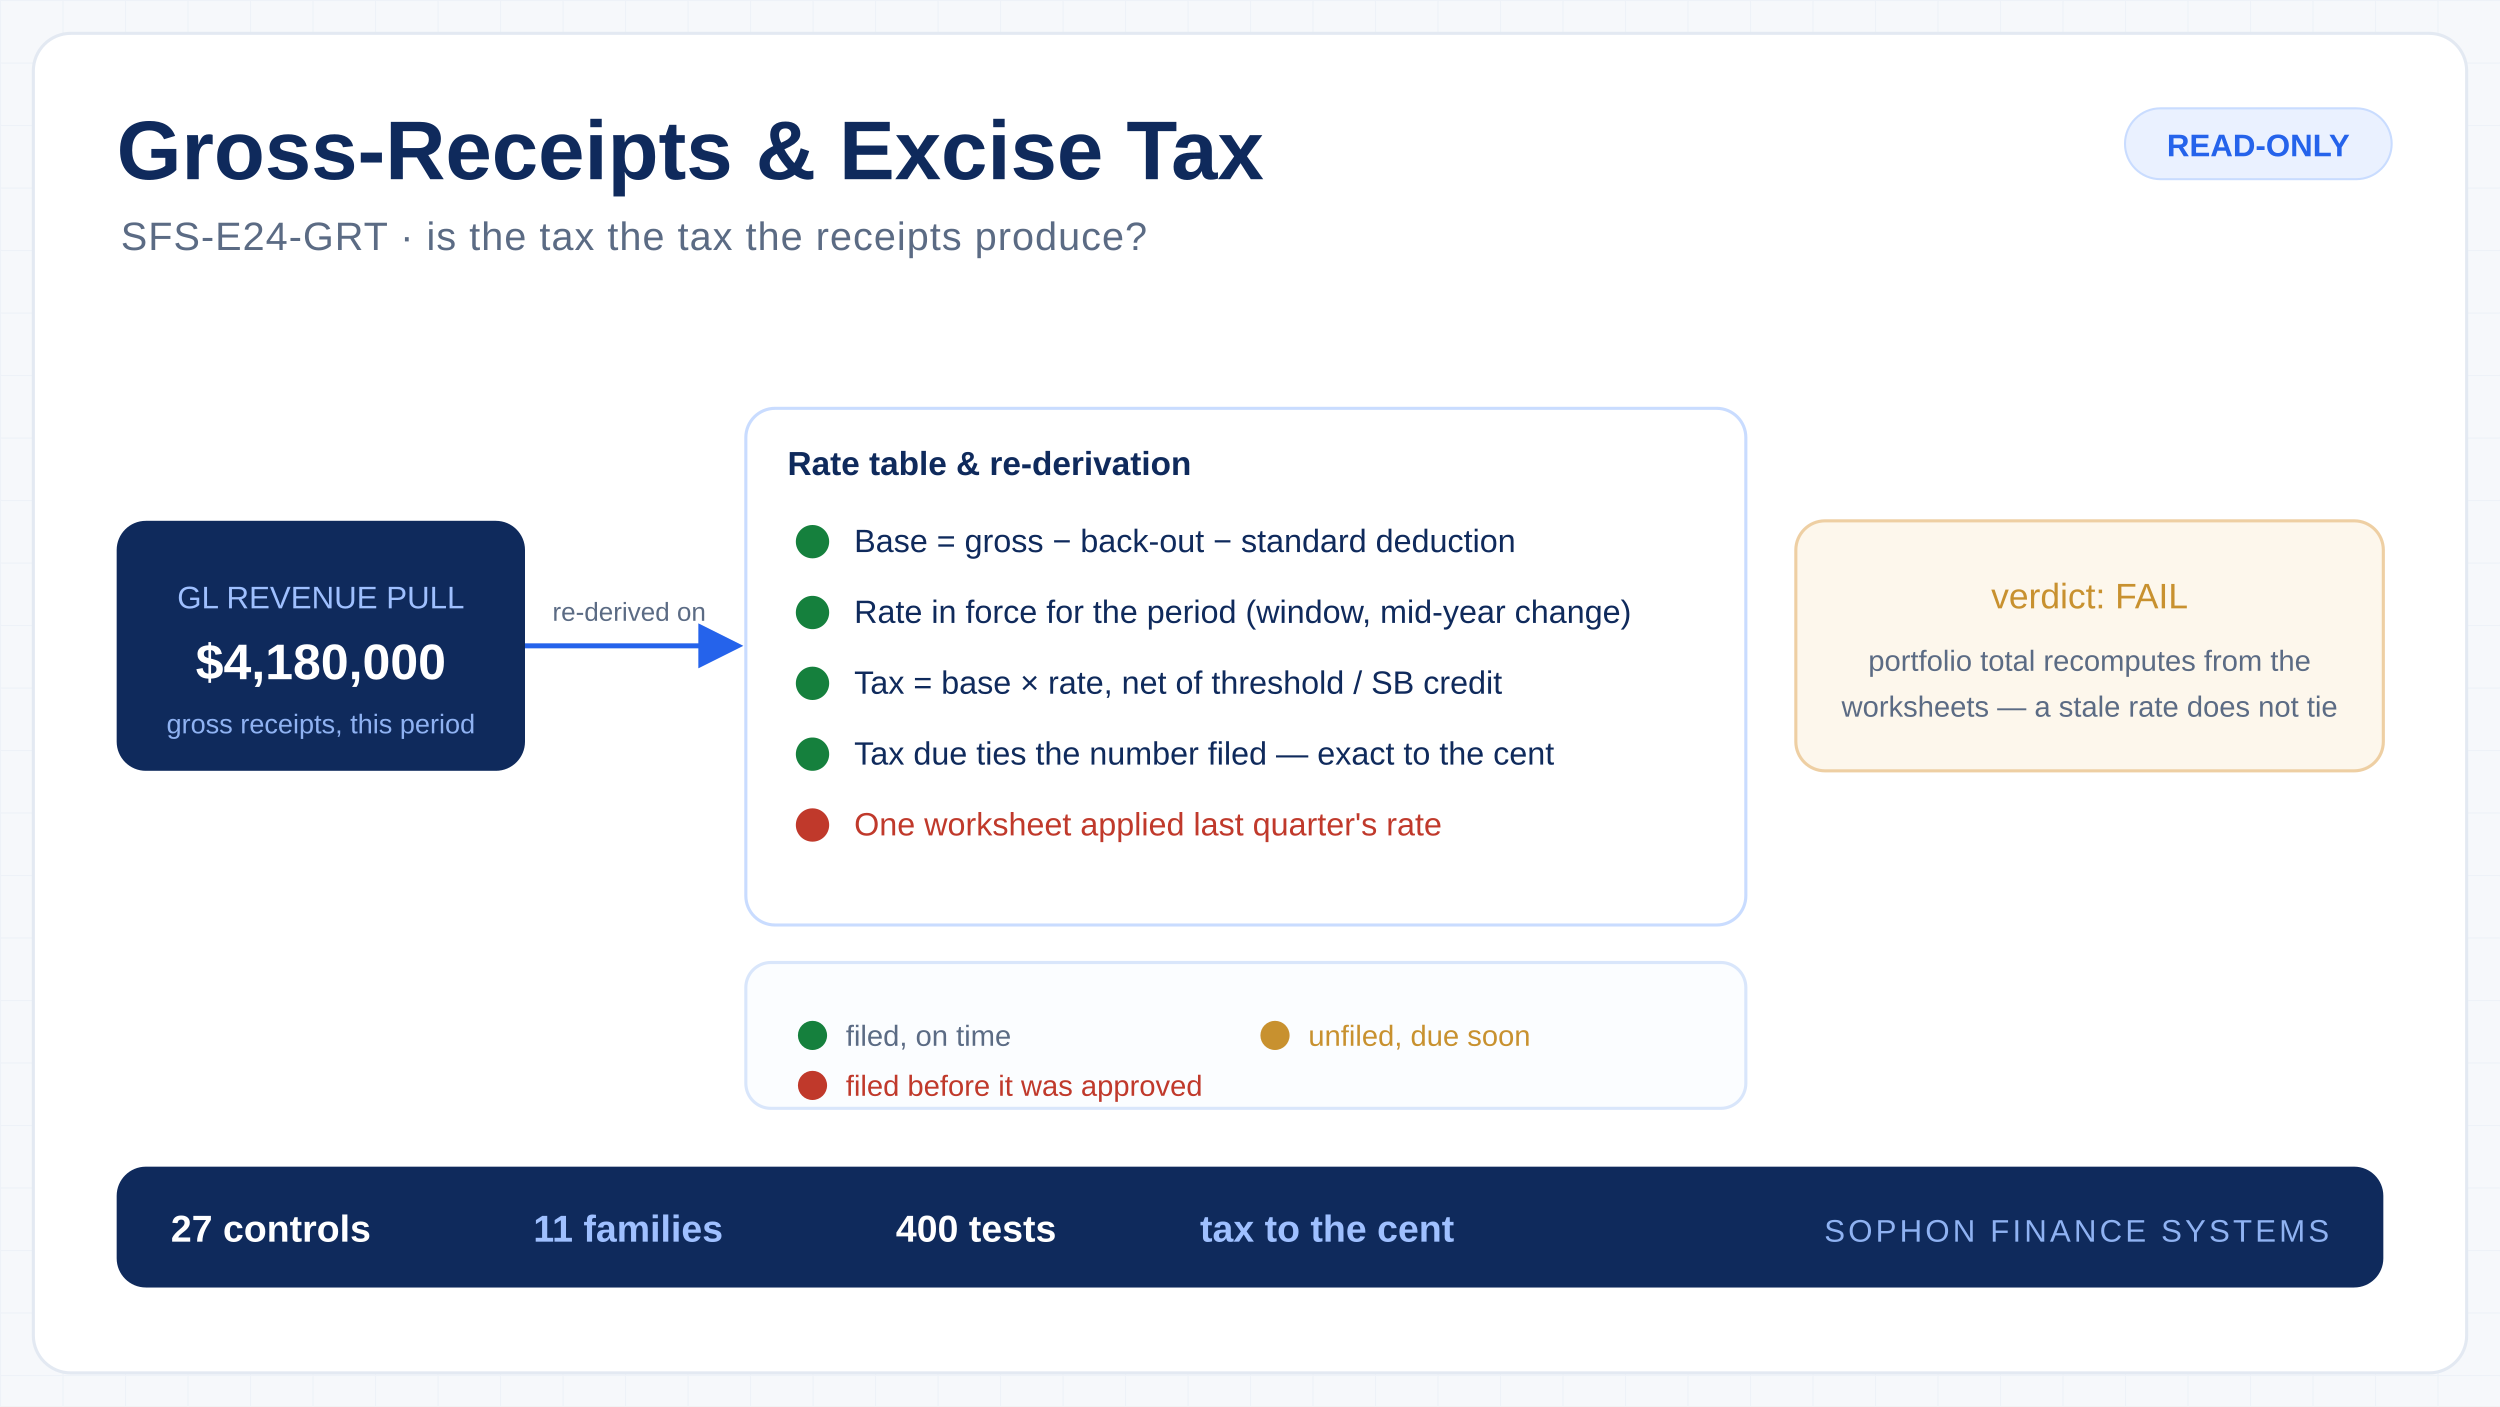
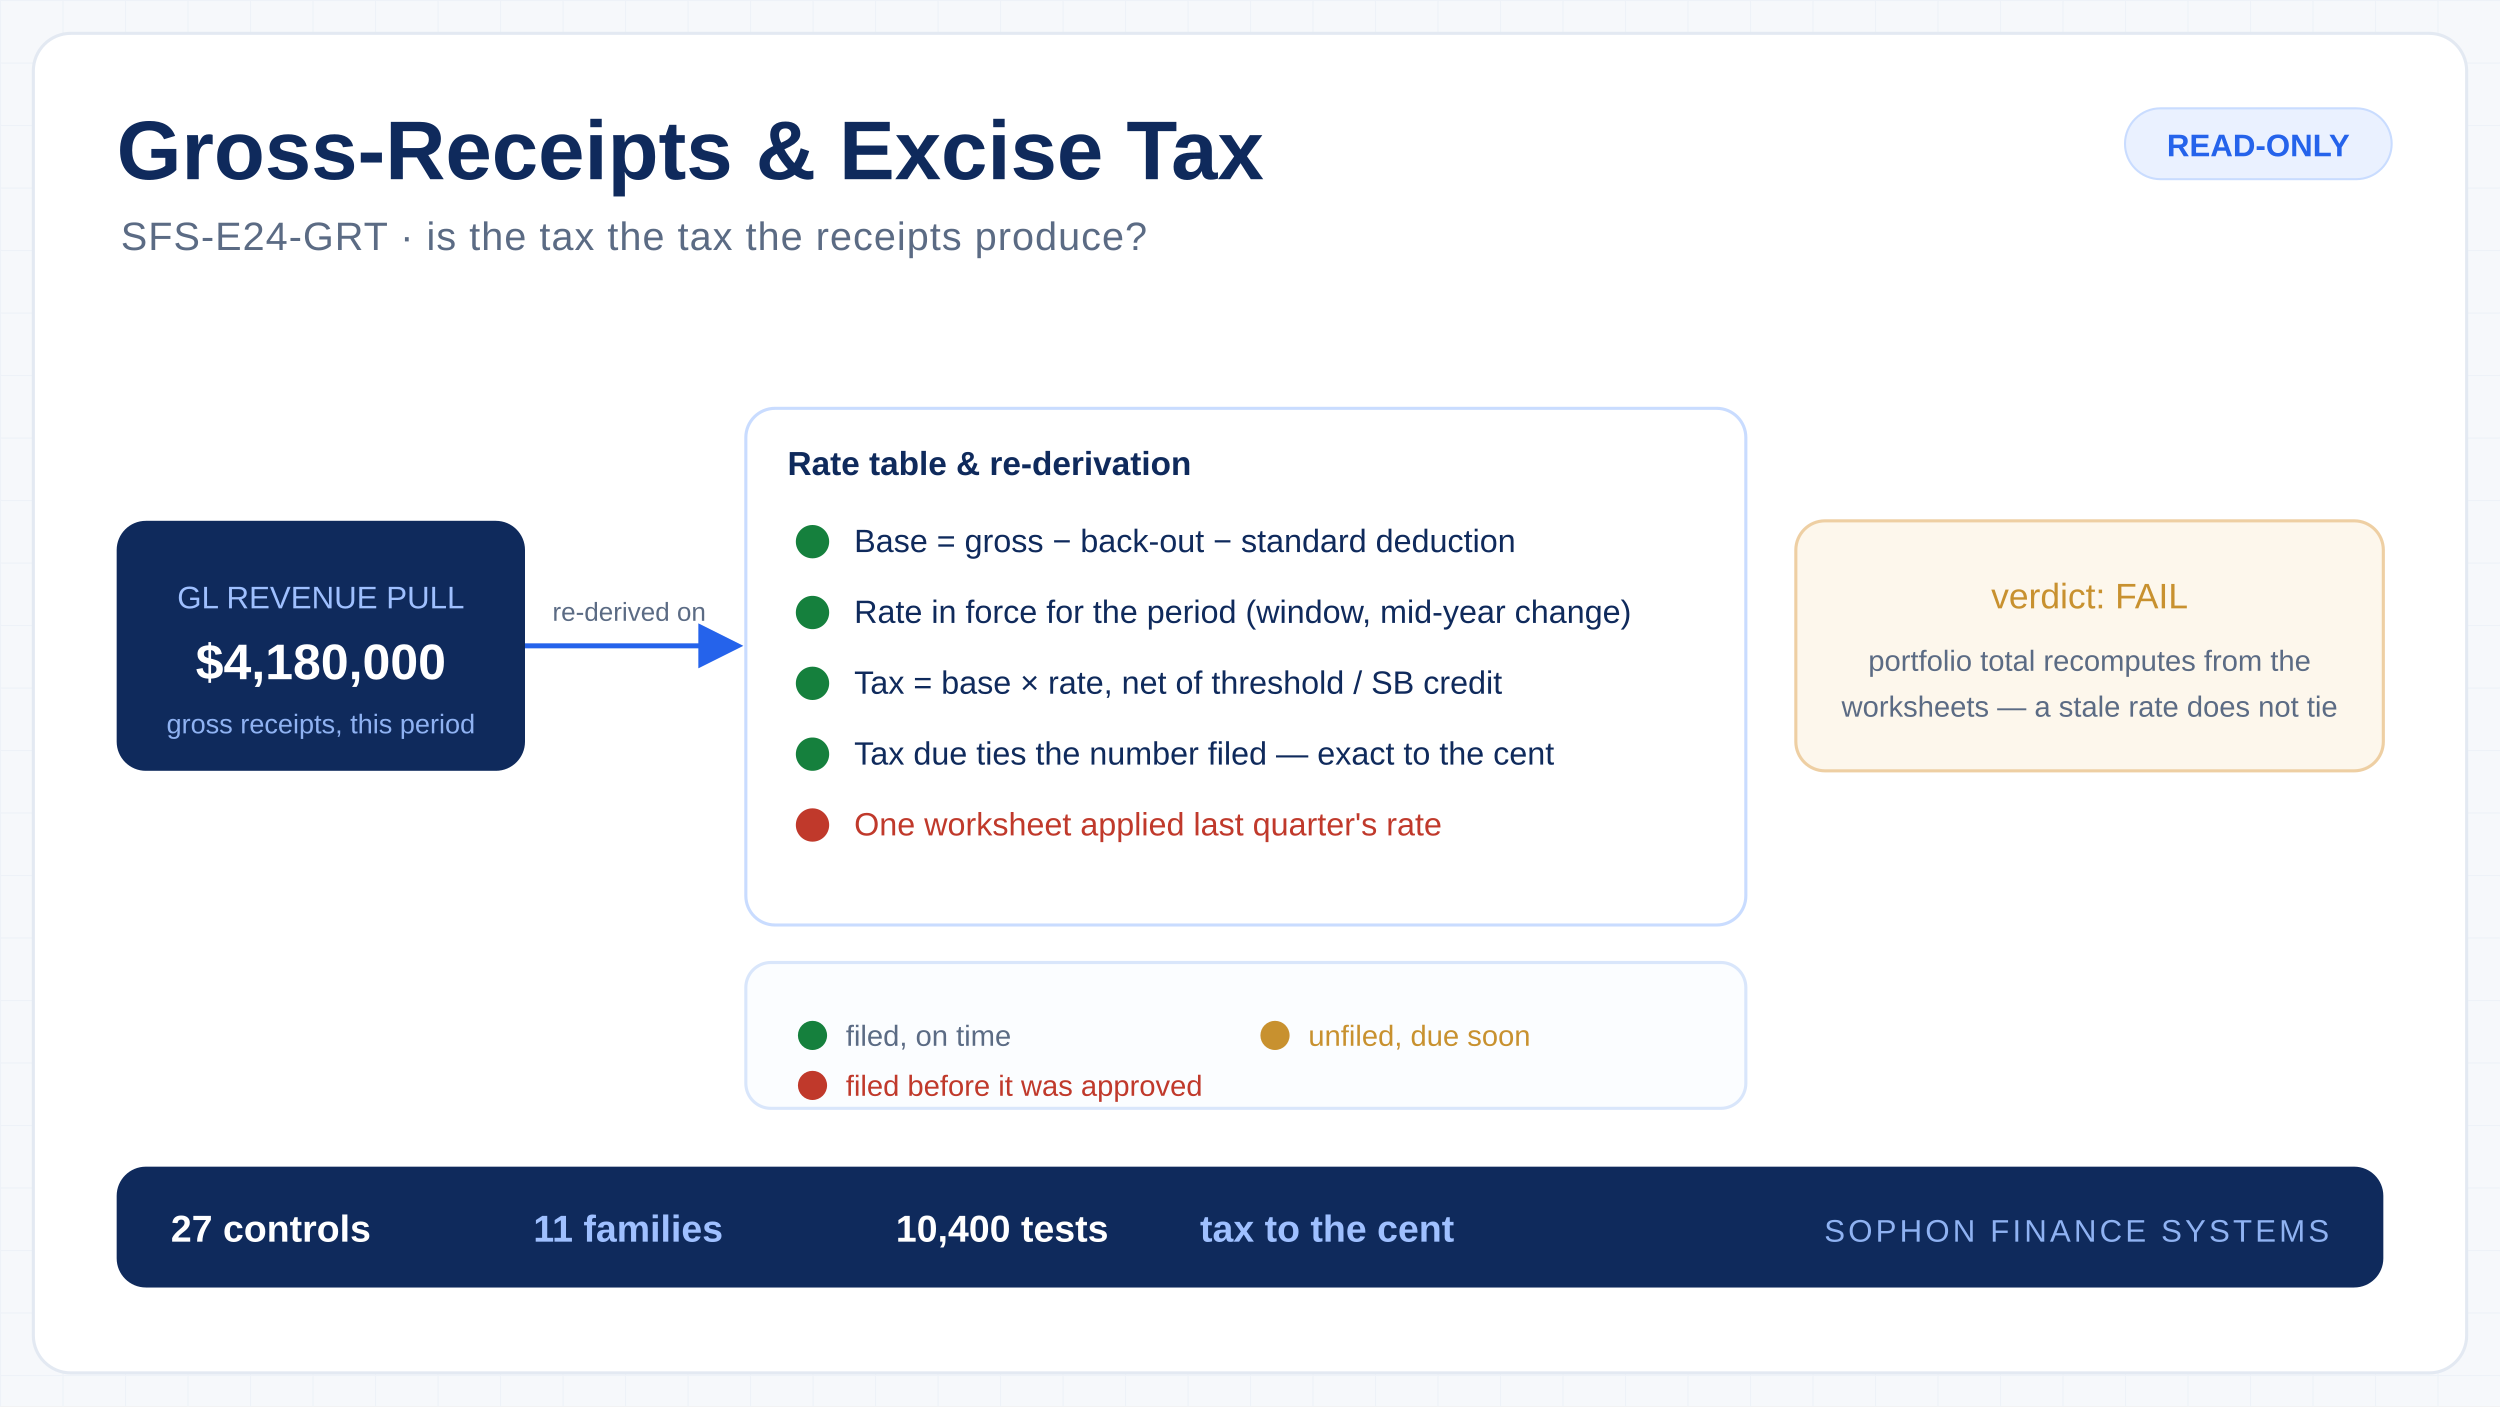
<svg xmlns="http://www.w3.org/2000/svg" viewBox="0 0 1200 675" width="1200" height="675" font-family="'Segoe UI',system-ui,-apple-system,Arial,sans-serif" role="img" aria-label="Gross-Receipts &amp; Excise Tax engine tile: each worksheet's tax re-derived from the GL revenue pull and the classification rate in force for the period, tied to the number filed, with the filing calendar proved complete, timely and approved.">
  <defs>
    <pattern id="grid-grt" width="30" height="30" patternUnits="userSpaceOnUse">
      <path d="M30 0H0V30" fill="none" stroke="#eef2f8" stroke-width="1" />
    </pattern>
    <marker id="arw-grt" markerWidth="9" markerHeight="9" refX="7" refY="4.5" orient="auto">
      <path d="M0 0L9 4.5L0 9Z" fill="#2563eb" />
    </marker>
  </defs>
  <rect width="1200" height="675" fill="#f6f8fb" />
  <rect width="1200" height="675" fill="url(#grid-grt)" />
  <rect x="16" y="16" width="1168" height="643" rx="18" fill="#ffffff" stroke="#e3e9f2" stroke-width="1.5" />
  <text x="56" y="86" font-size="40" font-weight="700" fill="#0f2a5c">Gross-Receipts &amp; Excise Tax</text>
  <text x="58" y="120" font-size="19" fill="#5b6b84" letter-spacing="0.5">SFS-E24-GRT · is the tax the tax the receipts produce?</text>
  <rect x="1020" y="52" width="128" height="34" rx="17" fill="#eaf1ff" stroke="#c9dcff" />
  <text x="1084" y="75" font-size="15" font-weight="600" fill="#2563eb" text-anchor="middle">READ-ONLY</text>
  <rect x="56" y="250" width="196" height="120" rx="14" fill="#0f2a5c" />
  <text x="154" y="292" font-size="15" fill="#9fc0ff" text-anchor="middle">GL REVENUE PULL</text>
  <text x="154" y="326" font-size="24" font-weight="700" fill="#ffffff" text-anchor="middle">$4,180,000</text>
  <text x="154" y="352" font-size="13" fill="#8fb2f2" text-anchor="middle">gross receipts, this period</text>
  <path d="M252 310H352" fill="none" stroke="#2563eb" stroke-width="2.4" marker-end="url(#arw-grt)" />
  <text x="302" y="298" font-size="12.5" fill="#5b6b84" text-anchor="middle">re-derived on</text>
  <rect x="358" y="196" width="480" height="248" rx="14" fill="#ffffff" stroke="#c9dcff" stroke-width="1.5" />
  <text x="378" y="228" font-size="16" font-weight="700" fill="#0f2a5c">Rate table &amp; re-derivation</text>
  <g font-size="15.5" fill="#0f2a5c">
    <circle cx="390" cy="260" r="8" fill="#15803d" />
    <text x="410" y="265">Base = gross − back-out − standard deduction</text>
    <circle cx="390" cy="294" r="8" fill="#15803d" />
    <text x="410" y="299">Rate in force for the period (window, mid-year change)</text>
    <circle cx="390" cy="328" r="8" fill="#15803d" />
    <text x="410" y="333">Tax = base × rate, net of threshold / SB credit</text>
    <circle cx="390" cy="362" r="8" fill="#15803d" />
    <text x="410" y="367">Tax due ties the number filed — exact to the cent</text>
    <circle cx="390" cy="396" r="8" fill="#c0392b" />
    <text x="410" y="401" fill="#c0392b">One worksheet applied last quarter's rate</text>
  </g>
  <rect x="358" y="462" width="480" height="70" rx="12" fill="#fbfdff" stroke="#d9e6fb" stroke-width="1.5" />
  <g font-size="14" fill="#5b6b84">
    <circle cx="390" cy="497" r="7" fill="#15803d" />
    <text x="406" y="502">filed, on time</text>
    <circle cx="612" cy="497" r="7" fill="#c8912f" />
    <text x="628" y="502" fill="#c8912f">unfiled, due soon</text>
  </g>
  <circle cx="390" cy="521" r="7" fill="#c0392b" />
  <text x="406" y="526" font-size="14" fill="#c0392b">filed before it was approved</text>
  <rect x="862" y="250" width="282" height="120" rx="14" fill="#fdf7ec" stroke="#eecfa3" stroke-width="1.5" />
  <text x="1003" y="292" font-size="17" fill="#c8912f" text-anchor="middle">verdict: FAIL</text>
  <text x="1003" y="322" font-size="14" fill="#5b6b84" text-anchor="middle">portfolio total recomputes from the</text>
  <text x="1003" y="344" font-size="14" fill="#5b6b84" text-anchor="middle">worksheets — a stale rate does not tie</text>
  <rect x="56" y="560" width="1088" height="58" rx="14" fill="#0f2a5c" />
  <text x="82" y="596" font-size="18" font-weight="600" fill="#ffffff">27 controls</text>
  <text x="256" y="596" font-size="18" font-weight="600" fill="#9fc0ff">11 families</text>
-   <text x="430" y="596" font-size="18" font-weight="600" fill="#ffffff">400 tests</text>
+   <text x="430" y="596" font-size="18" font-weight="600" fill="#ffffff">10,400 tests</text>
  <text x="576" y="596" font-size="18" font-weight="600" fill="#9fc0ff">tax to the cent</text>
  <text x="1118" y="596" font-size="15" fill="#8fb2f2" text-anchor="end" letter-spacing="1.5">SOPHON FINANCE SYSTEMS</text>
</svg>
